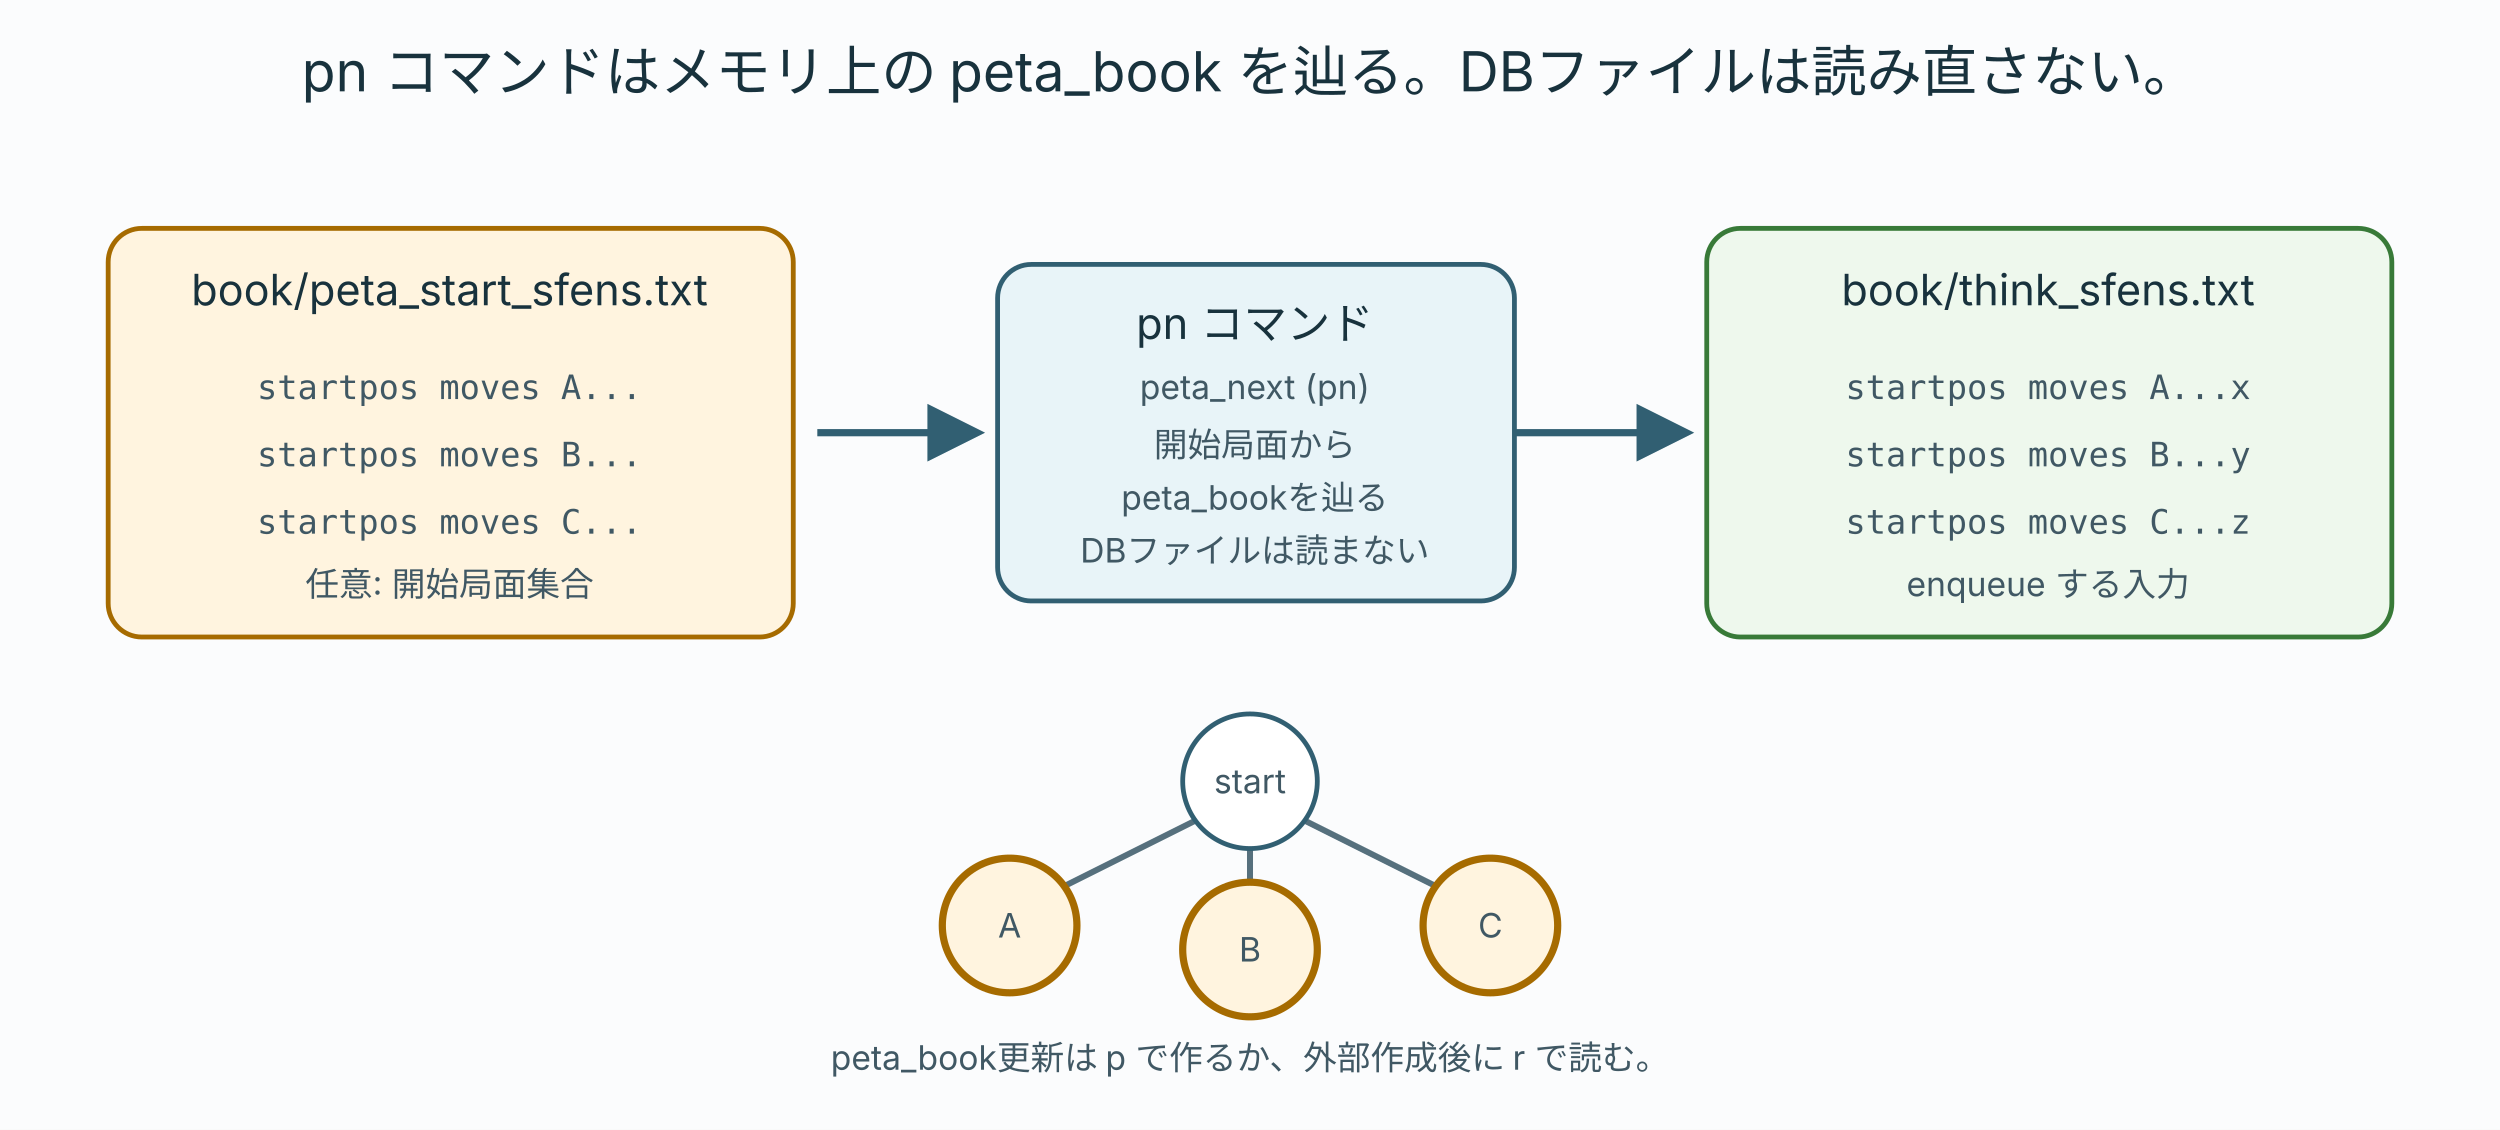
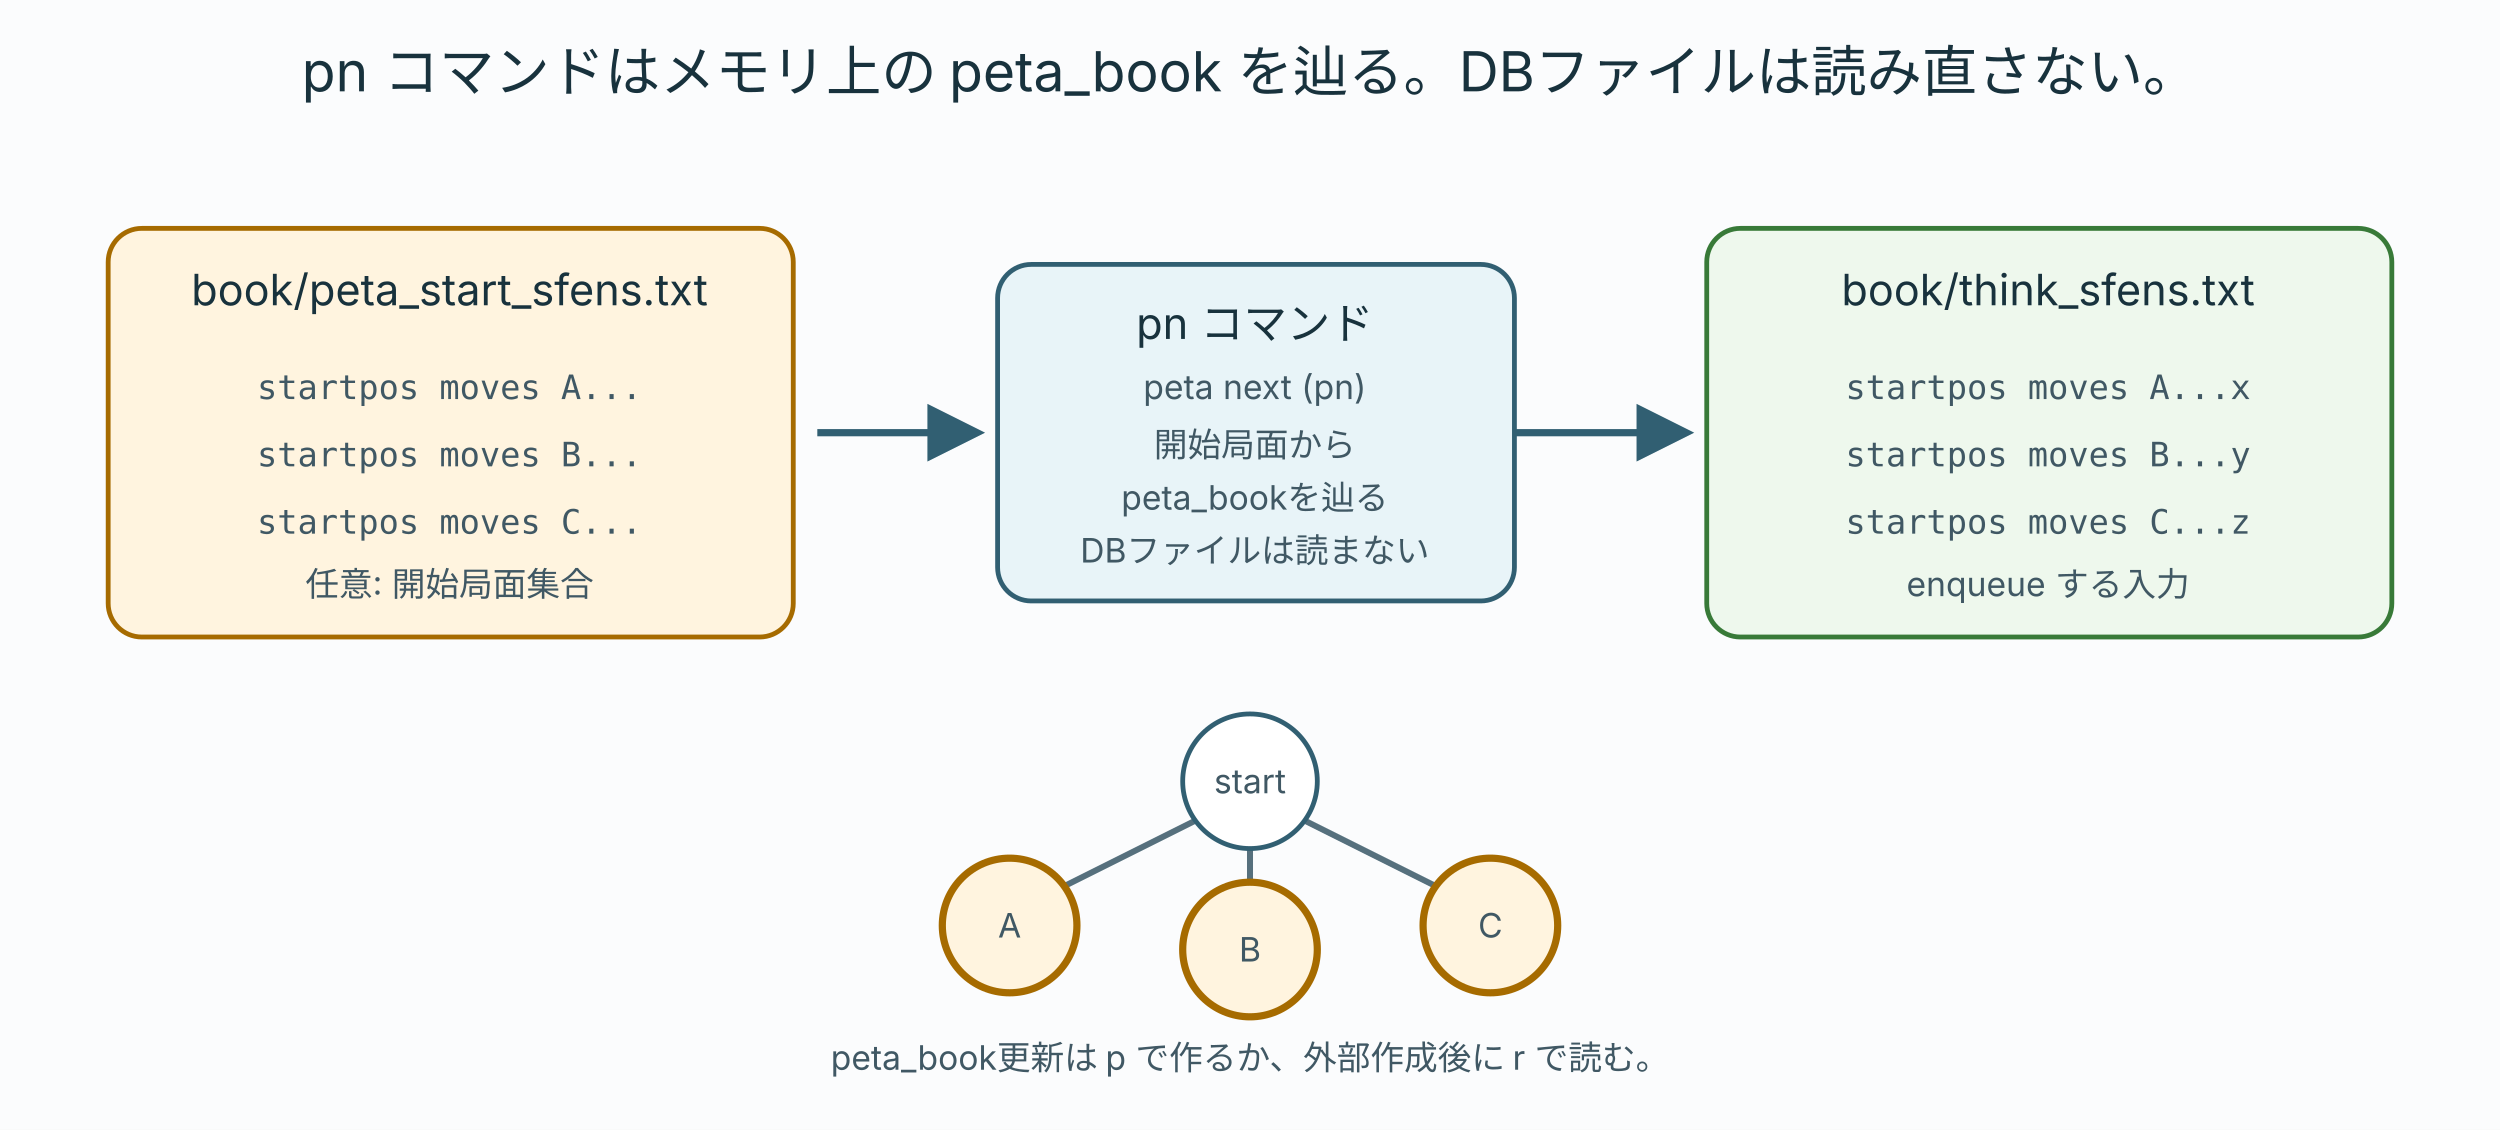
<svg xmlns="http://www.w3.org/2000/svg" width="1040" height="470" viewBox="0 0 1040 470" role="img" aria-labelledby="title desc">
  <defs>
    <marker id="arrow" viewBox="0 0 10 10" refX="8" refY="5" markerWidth="8" markerHeight="8" orient="auto-start-reverse">
      <path d="M 0 0 L 10 5 L 0 10 z" fill="#315f72" />
    </marker>
    <style>
      .bg { fill: #fbfcfd; }
      .box { fill: #ffffff; stroke: #315f72; stroke-width: 2; }
      .file { fill: #fff4df; stroke: #a66b00; stroke-width: 2; }
      .tool { fill: #e8f4f8; stroke: #315f72; stroke-width: 2; }
      .out { fill: #eef8ed; stroke: #387a38; stroke-width: 2; }
      .node { fill: #ffffff; stroke: #315f72; stroke-width: 2; }
      .root { fill: #fff4df; stroke: #a66b00; stroke-width: 3; }
      .line { stroke: #315f72; stroke-width: 3; fill: none; marker-end: url(#arrow); }
      .tree { stroke: #56707d; stroke-width: 2.5; fill: none; }
      .text { font-family: -apple-system, BlinkMacSystemFont, "Segoe UI", sans-serif; fill: #18323d; font-size: 18px; text-anchor: middle; }
      .small { font-size: 14px; fill: #405864; }
      .mono { font-family: ui-monospace, SFMono-Regular, Menlo, Consolas, monospace; font-size: 14px; fill: #405864; }
    </style>
  </defs>
  <rect class="bg" x="0" y="0" width="1040" height="470" />
  <text class="text" x="520" y="38" style="font-size:23px">pn コマンドはメモリ上の peta_book を辿る。DBファイルは読み直さない。</text>
  <rect class="box file" x="45" y="95" width="285" height="170" rx="14" />
  <text class="text" x="187" y="127">book/peta_start_sfens.txt</text>
  <text class="mono" x="187" y="166" text-anchor="middle">startpos moves A...</text>
  <text class="mono" x="187" y="194" text-anchor="middle">startpos moves B...</text>
  <text class="mono" x="187" y="222" text-anchor="middle">startpos moves C...</text>
  <text class="text small" x="187" y="248">任意: 開始局面集合</text>
  <path class="line" d="M 340 180 H 405" />
  <rect class="box tool" x="415" y="110" width="215" height="140" rx="14" />
  <text class="text" x="522" y="141">pn コマンド</text>
-   <text class="text small" x="522" y="166">peta_next (pn)</text>
+   <text class="text small" x="522" y="166">peta next (pn)</text>
  <text class="text small" x="522" y="190">開始局面から</text>
  <text class="text small" x="522" y="212">peta_bookを辿る</text>
  <text class="text small" x="522" y="234">DBファイルは読まない</text>
  <path class="line" d="M 630 180 H 700" />
  <rect class="box out" x="710" y="95" width="285" height="170" rx="14" />
  <text class="text" x="852" y="127">book/think_sfens.txt</text>
  <text class="mono" x="852" y="166" text-anchor="middle">startpos moves A...x</text>
  <text class="mono" x="852" y="194" text-anchor="middle">startpos moves B...y</text>
  <text class="mono" x="852" y="222" text-anchor="middle">startpos moves C...z</text>
  <text class="text small" x="852" y="248">enqueue する入力</text>
  <path class="tree" d="M 520 330 L 420 380" />
  <path class="tree" d="M 520 330 L 520 390" />
  <path class="tree" d="M 520 330 L 620 380" />
  <circle class="node root" cx="420" cy="385" r="28" />
  <text class="text small" x="420" y="390">A</text>
  <circle class="node root" cx="520" cy="395" r="28" />
  <text class="text small" x="520" y="400">B</text>
  <circle class="node root" cx="620" cy="385" r="28" />
  <text class="text small" x="620" y="390">C</text>
  <circle class="node" cx="520" cy="325" r="28" />
  <text class="text small" x="520" y="330">start</text>
  <text class="text small" x="520" y="445">peta_book更新は p で作るか、外部作成後に r で読む。</text>
</svg>
